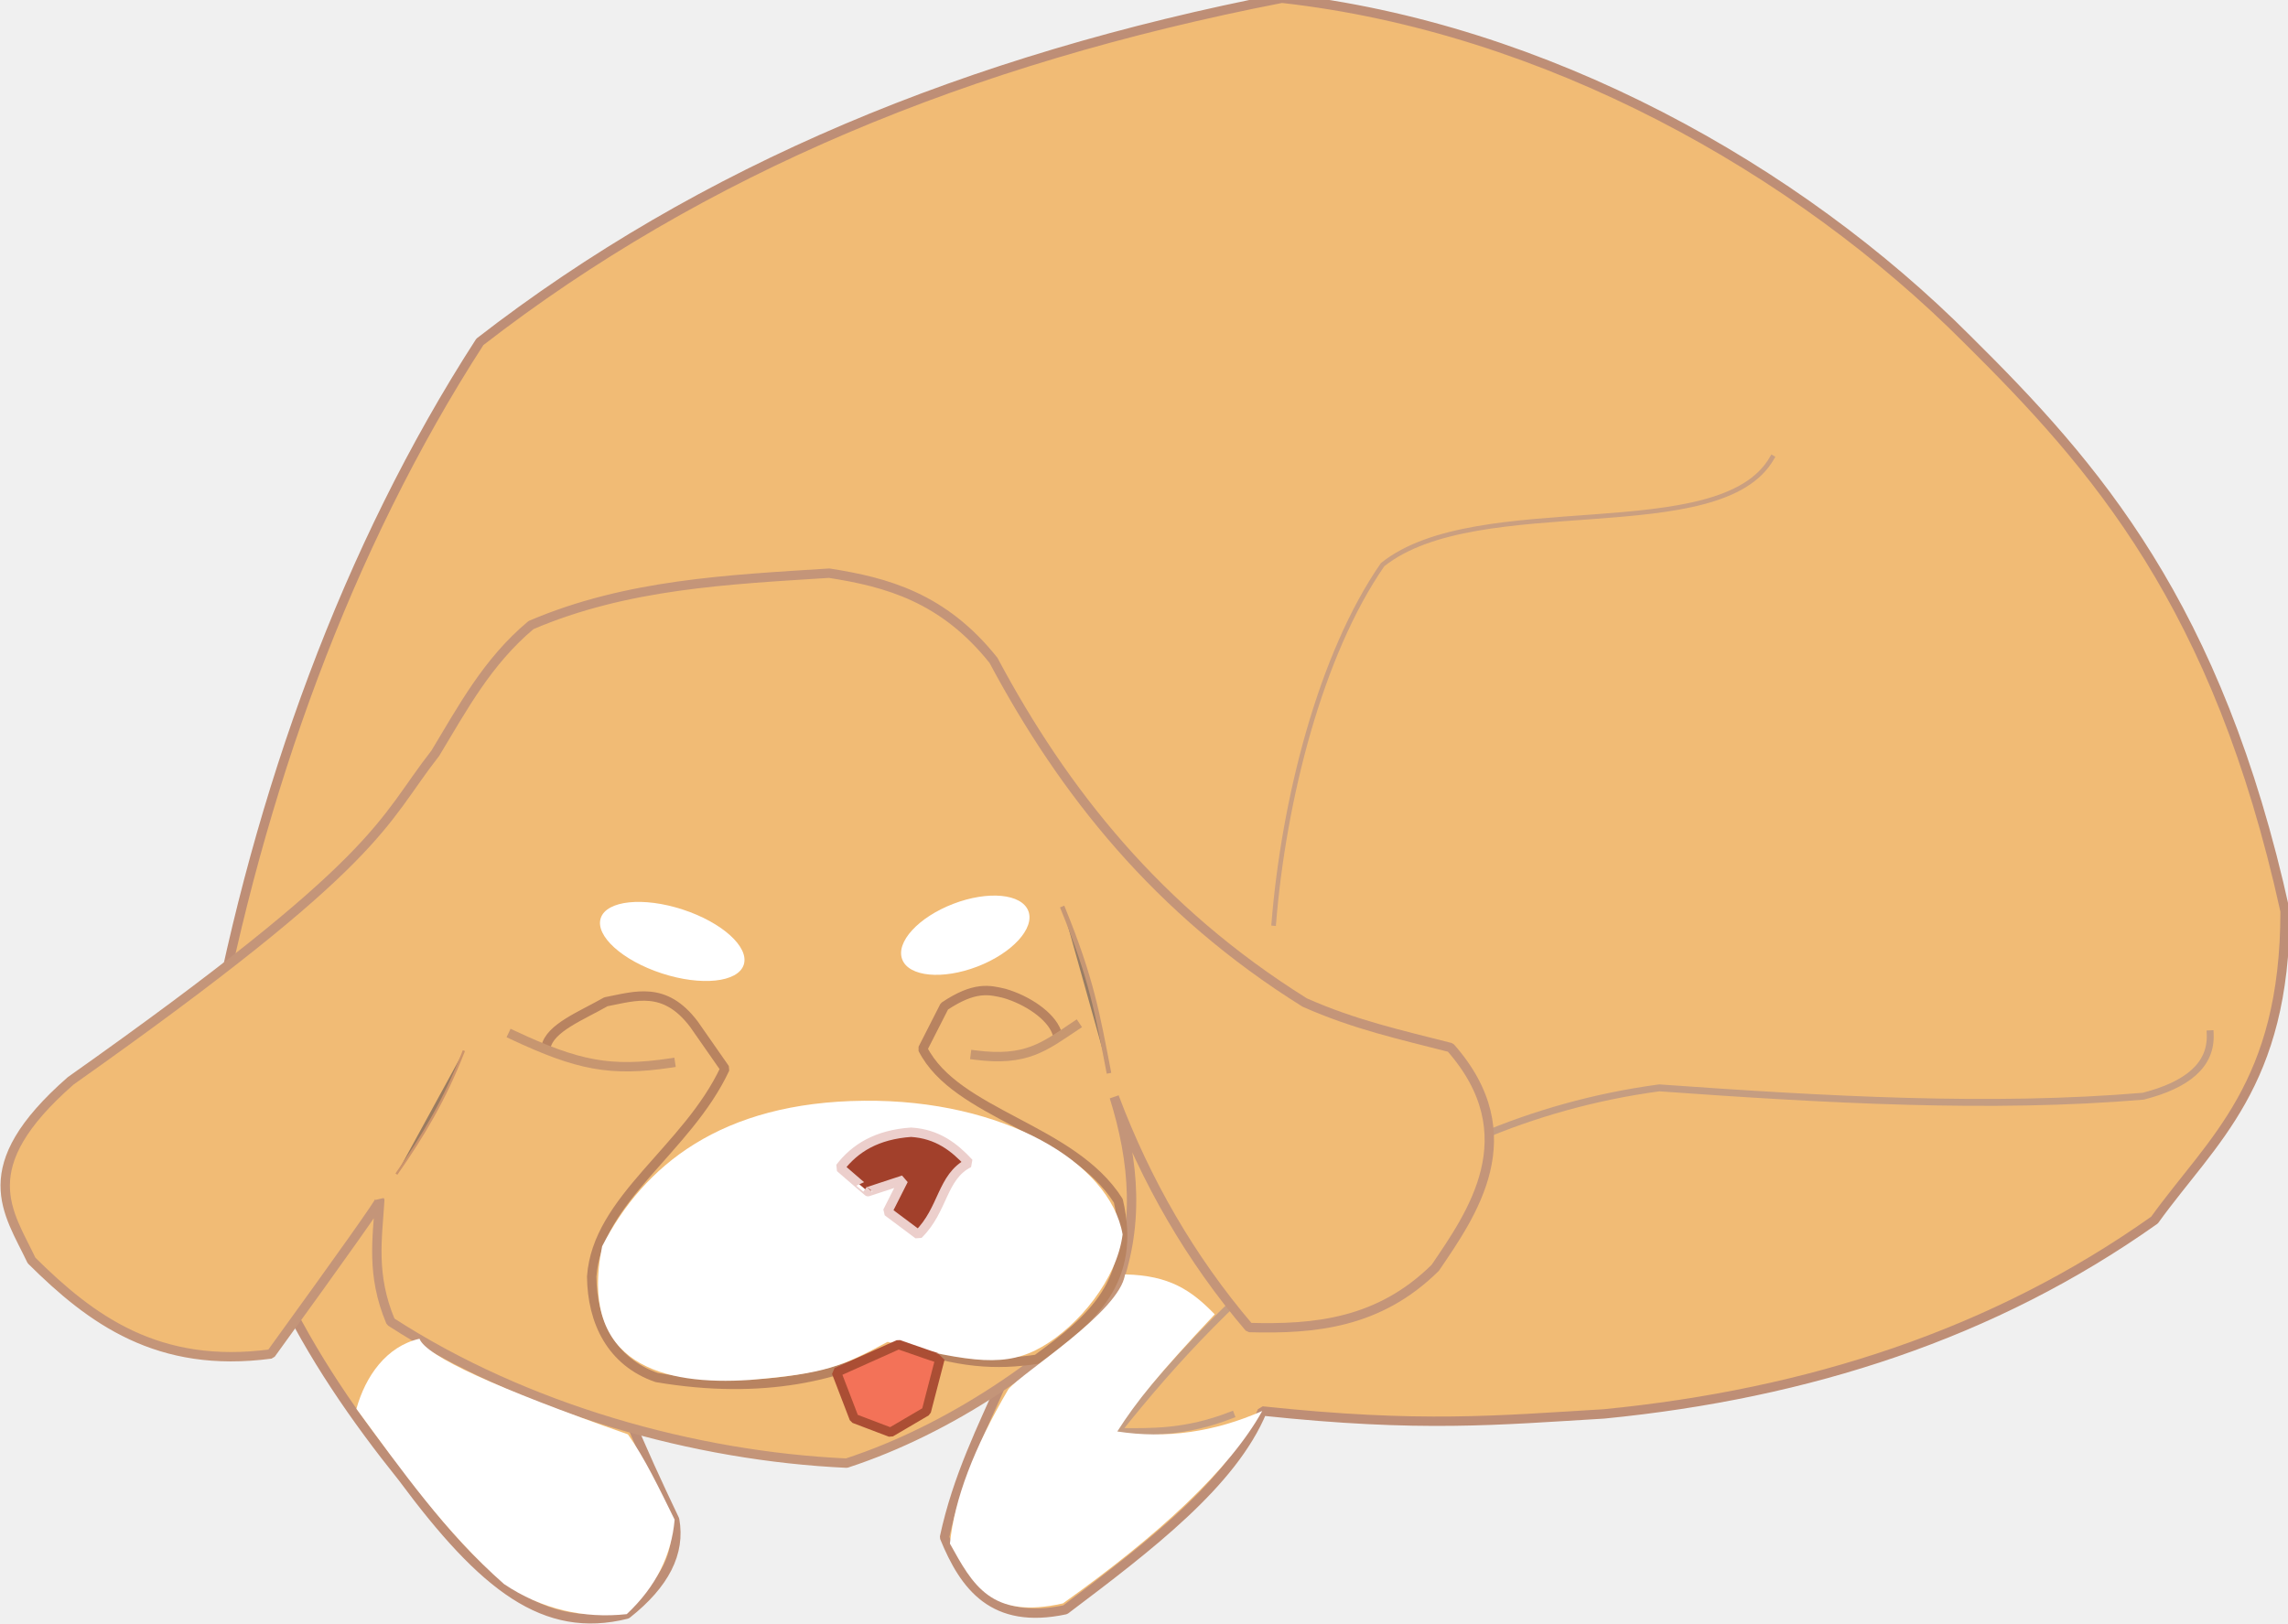
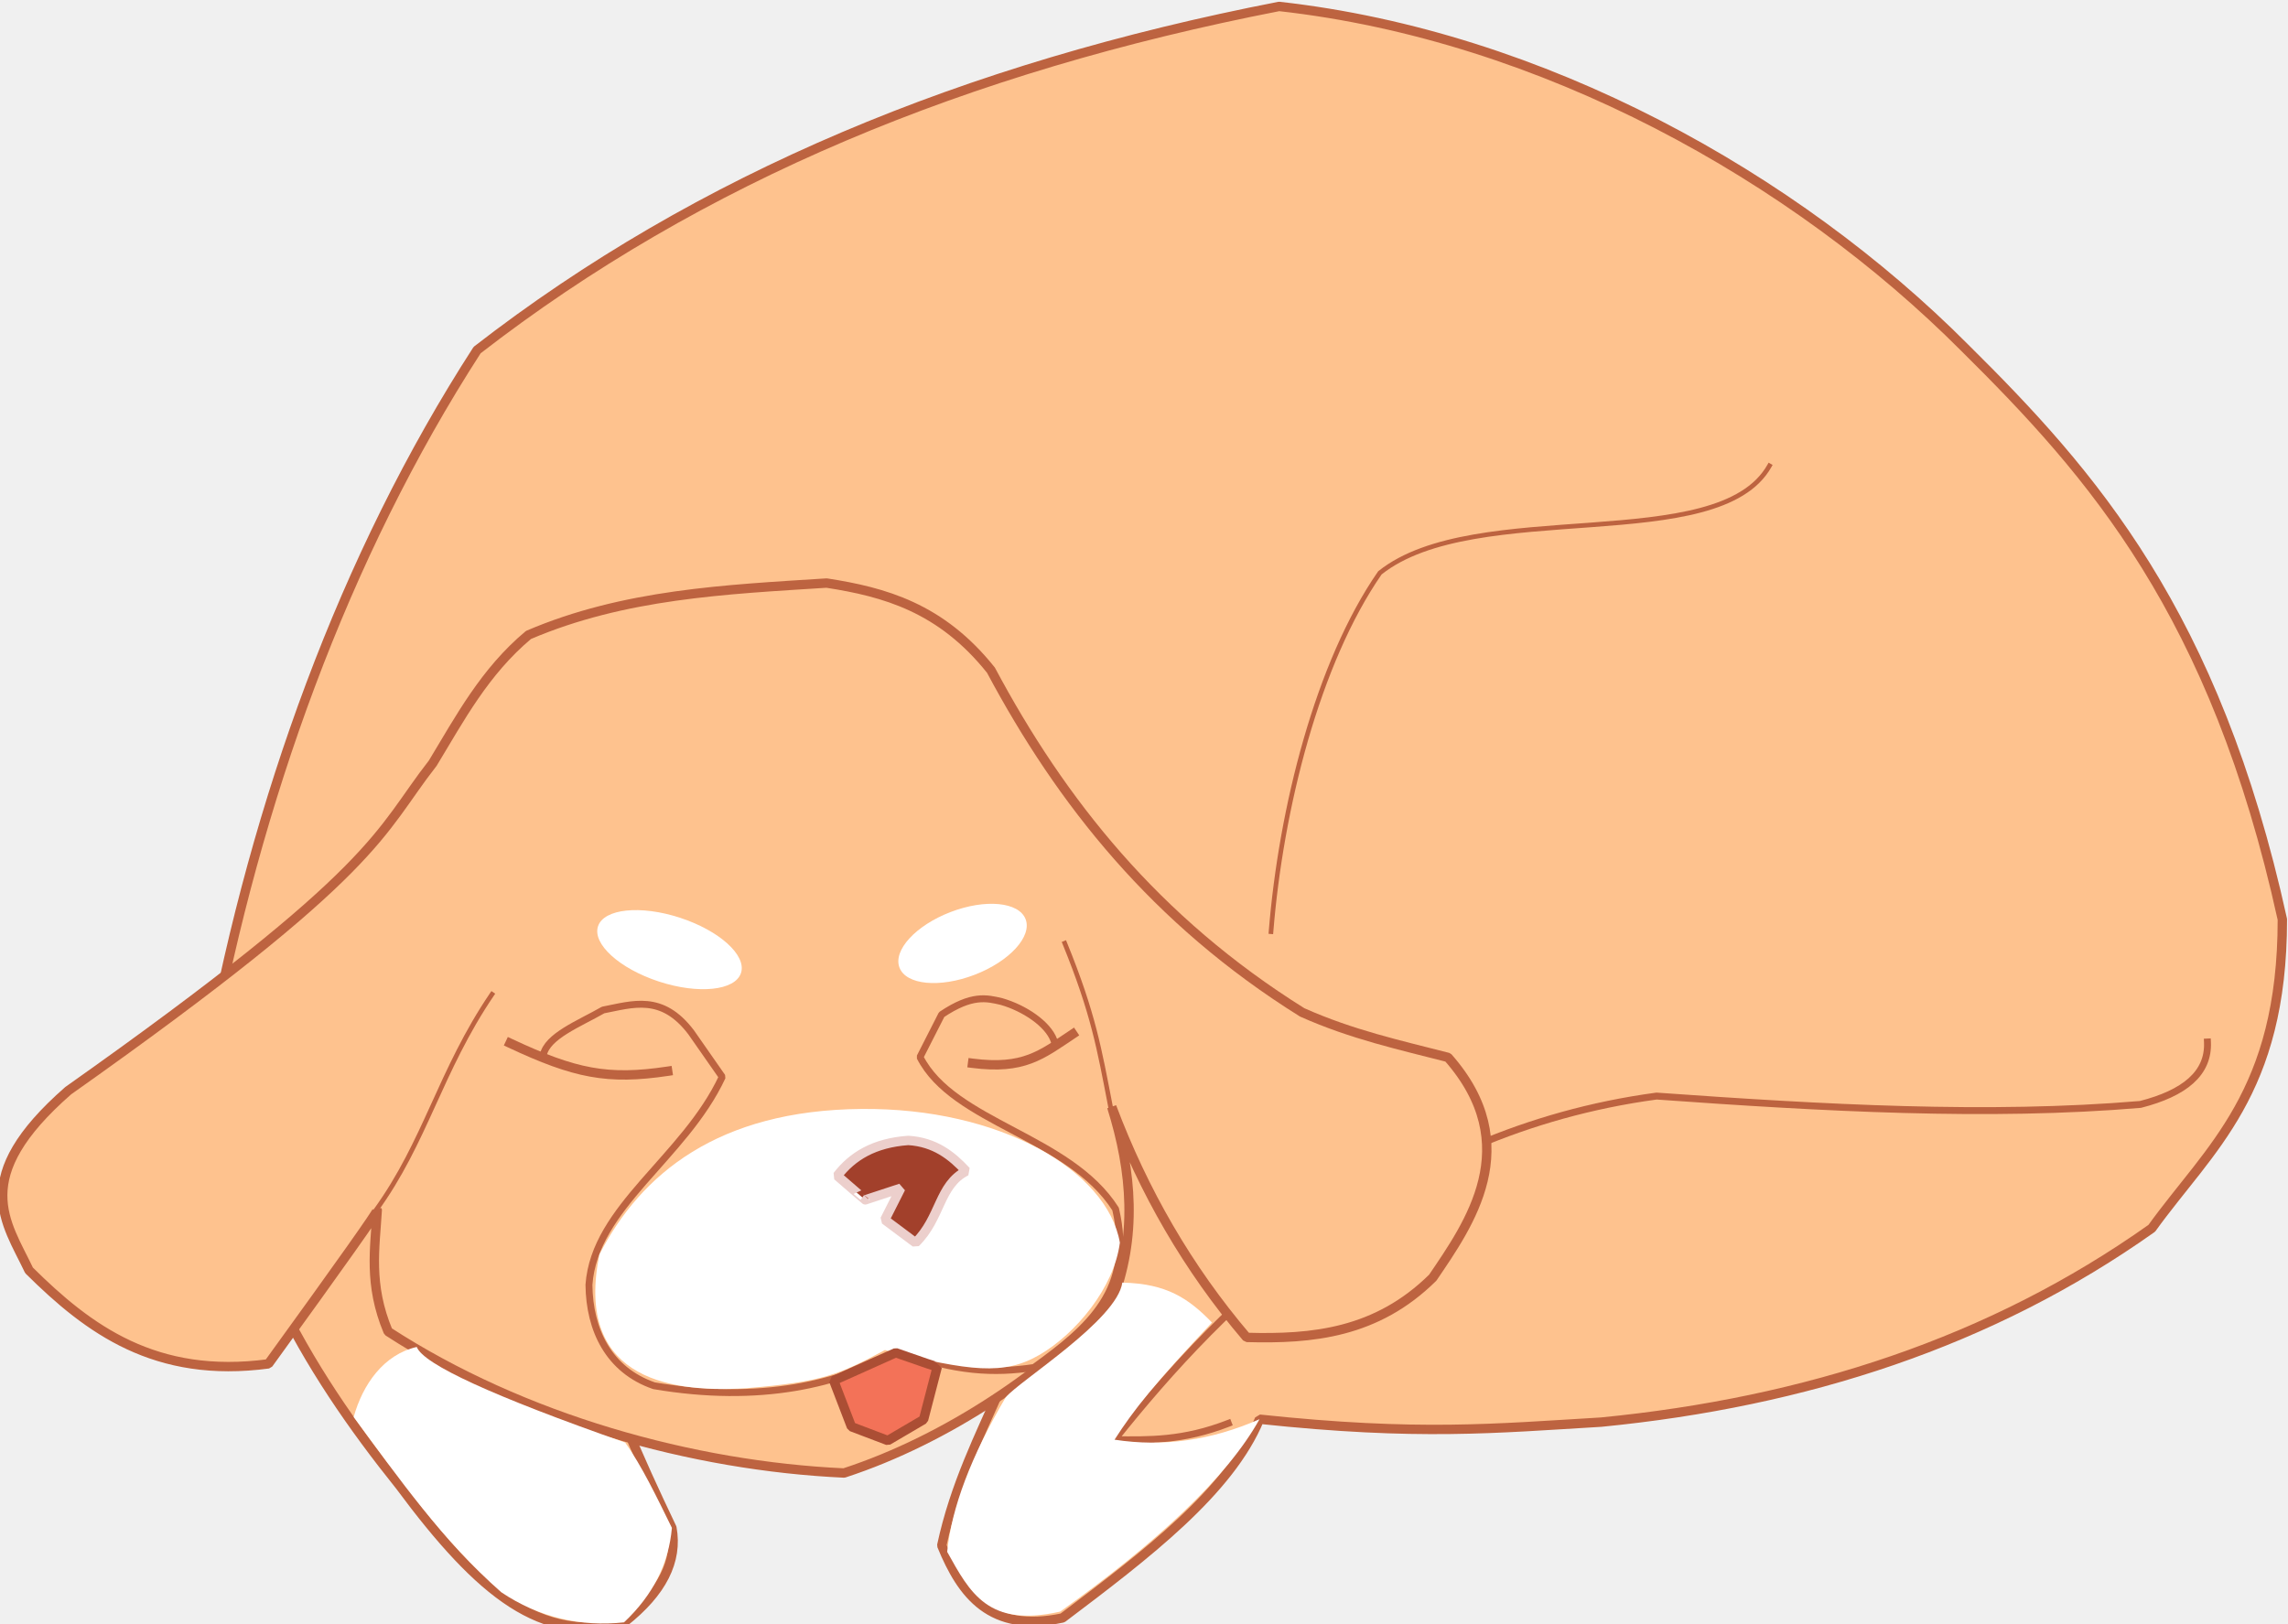
<svg xmlns="http://www.w3.org/2000/svg" width="714.96pt" height="507.6pt" viewBox="0 0 714.96 507.6">
  <defs />
-   <path id="shape0" transform="matrix(1 0 0 1 66.30043 -0.555096)" fill="#f1bb75" fill-rule="evenodd" stroke="#be8e76" stroke-width="2.93" stroke-linecap="square" stroke-linejoin="bevel" d="M129.55 505.093C103.998 511.489 84.944 496.753 59.505 462.403C29.895 425.471 5.327 384.254 0 326.681C14.583 248.52 41.909 172.024 83.647 107.415C153.029 53.57 236.197 19.082 334.247 0C416.682 9.176 495.356 53.332 548.464 106.65C588.238 146.044 626.683 189.455 647.752 285.368C647.754 339.706 624.948 356.898 606.948 381.919C556.737 417.537 498.701 436.256 434.895 442.511C401.638 444.478 377.895 446.875 328.126 441.593C318.769 464.151 292.773 483.95 266.581 503.716C244.138 508.495 235.131 496.479 228.838 481.07C236.885 443.328 260.963 417.526 254.68 392.935C240.525 369.495 222.039 349.747 190.755 340.911C134.95 350.408 124.011 376.73 116.289 404.258C124.009 431.316 134.11 453.732 144.512 475.562C146.41 485.895 141.423 495.739 129.55 505.093Z" />
-   <path id="shape1" transform="matrix(1 0 0 1 398.0267 143.0303)" fill="none" stroke="#ca9f80" stroke-width="1.44" stroke-linecap="square" stroke-linejoin="miter" stroke-miterlimit="2" d="M0 145.628C3.101 107.104 14.532 61.571 34.025 33.458C63.852 9.648 139.798 28.451 155.76 0" />
-   <path id="shape2" transform="matrix(1 0 0 1 349.1311 323.1377)" fill="none" stroke="#c59d81" stroke-width="2.16" stroke-linecap="square" stroke-linejoin="bevel" d="M35.538 119.202C21.485 124.676 10.779 124.428 0 124.306C34.135 81.328 87.46 27.941 169.371 16.899C221.488 20.627 273.112 23.528 320.594 19.508C334.237 16.007 341.976 9.849 341.514 0" />
-   <path id="shape3" transform="matrix(1 0 0 1 1.62759 179.1632)" fill="#f1bb75" fill-rule="evenodd" stroke="#c49579" stroke-width="2.93" stroke-linecap="square" stroke-linejoin="bevel" d="M83.034 244.054C47.754 248.777 26.885 233.35 8.228 214.829C1.037 199.646 -10.6 185.857 20.469 158.674C118.776 89.178 117.208 78.236 134.378 56.309C142.908 42.223 150.585 27.711 164.301 16.219C194.157 3.437 225.861 2.012 257.468 0C275.469 2.796 293.184 7.624 308.812 27.236C330.733 68.319 360.161 105.517 406.06 134.192C421.669 141.158 436.588 144.4 451.624 148.269C475.874 175.798 458.161 200.453 446.863 217.124C429.324 234.456 409.228 236.368 388.719 235.792C370.358 214.26 356.497 190.126 346.555 163.723C352.893 184.006 354.609 204.375 346.555 224.928C326.341 246.027 295.527 267.531 262.909 278.176C215.744 276.016 162.624 261.344 120.437 233.956C114.257 219.225 116.332 207.899 117.037 196.009C117.264 196.417 105.929 212.432 83.034 244.054Z" />
-   <path id="shape4" transform="matrix(1 0 0 1 170.6091 309.6248)" fill="none" stroke="#b88360" stroke-width="2.93" stroke-linecap="square" stroke-linejoin="bevel" d="M0 17.623C1.247 11.642 11.13 7.858 18.719 3.507C27.891 1.758 37.062 -1.634 46.234 10.51L55.932 24.414C44.109 49.77 16 65.06 14.284 89.418C14.432 103.476 20.425 116.054 34.61 120.955C67.661 126.572 93.019 120.524 110.963 110.174C128.991 116.598 140.746 117.143 153.364 115.249C170.794 102.659 184.672 90.715 178.849 65.721C164.362 42.924 128.187 38.842 117.729 18.223L124.495 4.928C133.961 -1.415 138.553 -0.219 143.215 0.868C150.442 2.957 157.655 7.864 159.537 12.893" />
-   <path id="shape5" transform="matrix(1 0 0 1 186.8723 344.0598)" fill="#ffffff" fill-rule="evenodd" stroke-opacity="0" stroke="#000000" stroke-width="0" stroke-linecap="square" stroke-linejoin="bevel" d="M163.925 41.789C160.005 19.227 126.521 -0.423 83.121 0.007C38.386 0.396 14.191 20.33 1.284 45.489C-6.266 82.82 20.838 89.011 47.274 87.286C71.129 85.33 76.245 83.018 90.492 75.367C117.248 82.009 127.651 83.359 138.873 76.83C150.096 70.302 162.138 55.895 163.925 41.789Z" />
-   <path id="shape6" transform="matrix(1 0 0 1 124.0756 328.7426)" fill="#9a7b60" stroke="#cc946b" stroke-width="0.72" stroke-linecap="square" stroke-linejoin="miter" stroke-miterlimit="2" d="M20.749 0C14.943 14.939 8.035 26.456 0 37.958" />
-   <path id="shape7" transform="matrix(1 0 0 1 160.2439 323.5136)" fill="none" stroke="#c79670" stroke-width="2.93" stroke-linecap="square" stroke-linejoin="miter" stroke-miterlimit="2" d="M49.247 8.759C30.483 11.567 20.303 9.519 0 0" />
-   <path id="shape8" transform="matrix(1 0 0 1 304.7685 320.6545)" fill="none" stroke="#c79770" stroke-width="2.93" stroke-linecap="square" stroke-linejoin="miter" stroke-miterlimit="2" d="M0 9.131C15.954 11.181 21.505 6.539 31.301 0" />
-   <ellipse id="shape9" transform="matrix(0.9506903 0.3101418 -0.3101418 0.9506903 190.9785 277.0013)" rx="23.5" ry="10.5" cx="23.5" cy="10.5" fill="#ffffff" fill-rule="evenodd" stroke-opacity="0" stroke="#000000" stroke-width="0" stroke-linecap="square" stroke-linejoin="bevel" />
-   <ellipse id="shape01" transform="matrix(0.9333957 -0.3588486 0.3588486 0.9333957 278.1638 290.0983)" rx="21.109" ry="10.5" cx="21.109" cy="10.5" fill="#ffffff" fill-rule="evenodd" stroke-opacity="0" stroke="#000000" stroke-width="0" stroke-linecap="square" stroke-linejoin="bevel" />
-   <path id="shape10" transform="matrix(1 0 0 1 111.3754 418.4566)" fill="#ffffff" fill-rule="evenodd" stroke-opacity="0" stroke="#000000" stroke-width="0" stroke-linecap="square" stroke-linejoin="bevel" d="M84.838 29.886C90.01 37.125 94.708 46.92 99.437 56.55C98.474 67.551 93.664 77.446 84.475 86.082C71.122 87.563 57.801 84.565 46.104 76.663C27.827 60.587 14.1 41.078 0 21.904C2.812 11.743 9.342 2.377 19.71 0C21.741 5.397 43.45 15.359 84.838 29.886Z" />
-   <path id="shape11" transform="matrix(1 0 0 1 262.5019 353.9076)" fill="#a2402b" fill-rule="evenodd" stroke="#eccfcc" stroke-width="2.93" stroke-linecap="square" stroke-linejoin="bevel" d="M0 11.055C4.691 4.933 11.531 0.745 22.196 0C30.41 0.515 35.689 4.632 40.278 9.596C31.732 13.935 32.348 24.251 24.441 31.985L14.839 24.803L19.827 14.927L8.729 18.574C8.729 18.611 5.819 16.105 0 11.055Z" />
-   <path id="shape12" transform="matrix(1 0 0 1 296.8312 398.3439)" fill="#ffffff" fill-rule="evenodd" stroke-opacity="0" stroke="#000000" stroke-width="0" stroke-linecap="square" stroke-linejoin="bevel" d="M0 84.154C7.103 96.915 12.786 107.953 35.321 102.834C65.091 81.639 87.475 60.955 97.596 42.694C82.624 49.302 67.526 51.441 52.3 49.1C58.349 39.674 64.852 31.514 82.746 12.478C75.41 4.918 68.606 0.316 54.731 0C53.07 11.726 22.752 30.564 18.301 35.841C7.475 54.262 1.375 70.367 0 84.154Z" />
-   <path id="shape13" transform="matrix(1 0 0 1 332.1723 284.0277)" fill="#977c64" stroke="#c69774" stroke-width="1.44" stroke-linecap="square" stroke-linejoin="miter" stroke-miterlimit="2" d="M0 0C8.952 21.987 10.803 32.999 14.236 50.739" />
-   <path id="shape14" transform="matrix(1 0 0 1 261.372 420.2621)" fill="#f37258" fill-rule="evenodd" stroke="#ab4e34" stroke-width="2.93" stroke-linecap="square" stroke-linejoin="bevel" d="M19.387 0L0 8.695L5.542 23.127L16.922 27.45L28.08 20.899L32.366 4.406C32.218 4.45 27.892 2.981 19.387 0Z" />
+   <g id="group0" transform="translate(0.843104, 2.011296)" fill="none">
+     <path id="shape0" transform="matrix(0.9999999 0 0 0.9999999 64.60186 -4.44089209850063e-16)" fill="#fec28e" fill-rule="evenodd" stroke="#bd6340" stroke-width="2.93" stroke-linecap="square" stroke-linejoin="bevel" d="M129.55 505.093C103.998 511.489 84.944 496.753 59.505 462.403C29.895 425.471 5.327 384.254 0 326.681C14.583 248.52 41.909 172.024 83.647 107.415C153.029 53.57 236.197 19.082 334.247 0C416.682 9.176 495.356 53.332 548.464 106.65C588.238 146.044 626.683 189.455 647.752 285.368C647.754 339.706 624.948 356.898 606.948 381.919C556.737 417.537 498.701 436.256 434.895 442.511C401.638 444.478 377.895 446.875 328.126 441.593C318.769 464.151 292.773 483.95 266.581 503.716C244.138 508.495 235.131 496.479 228.838 481.07C236.885 443.328 260.963 417.526 254.68 392.935C240.525 369.495 222.039 349.747 190.755 340.911C134.95 350.408 124.011 376.73 116.289 404.258C124.009 431.316 134.11 453.732 144.512 475.562C146.41 485.895 141.423 495.739 129.55 505.093Z" />
+     <path id="shape1" transform="matrix(0.9999999 0 0 0.9999999 396.3282 143.5854)" fill="none" stroke="#bd6340" stroke-width="1.44" stroke-linecap="square" stroke-linejoin="miter" stroke-miterlimit="2" d="M0 145.628C3.101 107.104 14.532 61.571 34.025 33.458C63.852 9.648 139.798 28.451 155.76 0" />
+     <path id="shape2" transform="matrix(0.9999999 0 0 0.9999999 347.4325 323.6928)" fill="none" stroke="#bd6340" stroke-width="2.16" stroke-linecap="square" stroke-linejoin="bevel" d="M35.538 119.202C21.485 124.676 10.779 124.428 0 124.306C34.135 81.328 87.46 27.941 169.371 16.899C221.488 20.627 273.112 23.528 320.594 19.508C334.237 16.007 341.976 9.849 341.514 0" />
+     <path id="shape3" transform="matrix(0.9999999 0 0 0.9999999 -3.33066907387547e-16 180.2383)" fill="#fec28e" fill-rule="evenodd" stroke="#bd6340" stroke-width="2.93" stroke-linecap="square" stroke-linejoin="bevel" d="M83.034 244.054C47.754 248.777 26.885 233.35 8.228 214.829C1.037 199.646 -10.6 185.857 20.469 158.674C118.776 89.178 117.208 78.236 134.378 56.309C142.908 42.223 150.585 27.711 164.301 16.219C194.157 3.437 225.861 2.012 257.468 0C275.469 2.796 293.184 7.624 308.812 27.236C330.733 68.319 360.161 105.517 406.06 134.192C421.669 141.158 436.588 144.4 451.624 148.269C475.874 175.798 458.161 200.453 446.863 217.124C429.324 234.456 409.228 236.368 388.719 235.792C370.358 214.26 356.497 190.126 346.555 163.723C352.893 184.006 354.609 204.375 346.555 224.928C326.341 246.027 295.527 267.531 262.909 278.176C215.744 276.016 162.624 261.344 120.437 233.956C114.257 219.225 116.332 207.899 117.037 196.009C117.264 196.417 105.929 212.432 83.034 244.054Z" />
+     <path id="shape4" transform="matrix(0.9999999 0 0 0.9999999 168.9105 310.1799)" fill="none" stroke="#bd6340" stroke-width="2.16" stroke-linecap="square" stroke-linejoin="bevel" d="M0 17.623C1.247 11.642 11.13 7.858 18.719 3.507C27.891 1.758 37.062 -1.634 46.234 10.51L55.932 24.414C44.109 49.77 16 65.06 14.284 89.418C14.432 103.476 20.425 116.054 34.61 120.955C67.661 126.572 93.019 120.524 110.963 110.174C128.991 116.598 140.746 117.143 153.364 115.249C170.794 102.659 184.672 90.715 178.849 65.721C164.362 42.924 128.187 38.842 117.729 18.223L124.495 4.928C133.961 -1.415 138.553 -0.219 143.215 0.868C150.442 2.957 157.655 7.864 159.537 12.893" />
+     <path id="shape5" transform="matrix(0.9999999 0 0 0.9999999 185.1737 344.6149)" fill="#ffffff" fill-rule="evenodd" stroke-opacity="0" stroke="#000000" stroke-width="0" stroke-linecap="square" stroke-linejoin="bevel" d="M163.925 41.789C160.005 19.227 126.521 -0.423 83.121 0.007C38.386 0.396 14.191 20.33 1.284 45.489C-6.266 82.82 20.838 89.011 47.274 87.286C71.129 85.33 76.245 83.018 90.492 75.367C117.248 82.009 127.651 83.359 138.873 76.83C150.096 70.302 162.138 55.895 163.925 41.789Z" />
+     <path id="shape6" transform="matrix(0.9999999 0 0 0.9999999 116.4925 308.7739)" fill="none" stroke="#bd6340" stroke-width="1.44" stroke-linecap="square" stroke-linejoin="miter" stroke-miterlimit="2" d="M36.413 0C20.129 24.005 15.68 46.075 0 67.68" />
+     <path id="shape7" transform="matrix(0.9999999 0 0 0.9999999 158.5453 324.0687)" fill="none" stroke="#bd6340" stroke-width="2.93" stroke-linecap="square" stroke-linejoin="miter" stroke-miterlimit="2" d="M49.247 8.759C30.483 11.567 20.303 9.519 0 0" />
+     <path id="shape8" transform="matrix(0.9999999 0 0 0.9999999 303.0699 321.2095)" fill="none" stroke="#bd6340" stroke-width="2.93" stroke-linecap="square" stroke-linejoin="miter" stroke-miterlimit="2" d="M0 9.131C15.954 11.181 21.505 6.539 31.301 0" />
+     <ellipse id="shape9" transform="matrix(0.9506902 0.3101418 -0.3101418 0.9506902 189.2799 277.5564)" rx="23.5" ry="10.5" cx="23.5" cy="10.5" fill="#ffffff" fill-rule="evenodd" stroke-opacity="0" stroke="#000000" stroke-width="0" stroke-linecap="square" stroke-linejoin="bevel" />
+     <ellipse id="shape01" transform="matrix(0.9333957 -0.3588486 0.3588486 0.9333957 276.4652 290.6534)" rx="21.109" ry="10.5" cx="21.109" cy="10.5" fill="#ffffff" fill-rule="evenodd" stroke-opacity="0" stroke="#000000" stroke-width="0" stroke-linecap="square" stroke-linejoin="bevel" />
+     <path id="shape10" transform="matrix(0.9999999 0 0 0.9999999 109.6768 419.0117)" fill="#ffffff" fill-rule="evenodd" stroke-opacity="0" stroke="#000000" stroke-width="0" stroke-linecap="square" stroke-linejoin="bevel" d="M84.838 29.886C90.01 37.125 94.708 46.92 99.437 56.55C98.474 67.551 93.664 77.446 84.475 86.082C71.122 87.563 57.801 84.565 46.104 76.663C27.827 60.587 14.1 41.078 0 21.904C2.812 11.743 9.342 2.377 19.71 0C21.741 5.397 43.45 15.359 84.838 29.886Z" />
+     <path id="shape11" transform="matrix(0.9999999 0 0 0.9999999 260.8033 354.4627)" fill="#a2402b" fill-rule="evenodd" stroke="#eccfcc" stroke-width="2.93" stroke-linecap="square" stroke-linejoin="bevel" d="M0 11.055C4.691 4.933 11.531 0.745 22.196 0C30.41 0.515 35.689 4.632 40.278 9.596C31.732 13.935 32.348 24.251 24.441 31.985L14.839 24.803L19.827 14.927L8.729 18.574C8.729 18.611 5.819 16.105 0 11.055Z" />
+     <path id="shape12" transform="matrix(0.9999999 0 0 0.9999999 295.1326 398.899)" fill="#ffffff" fill-rule="evenodd" stroke-opacity="0" stroke="#000000" stroke-width="0" stroke-linecap="square" stroke-linejoin="bevel" d="M0 84.154C7.103 96.915 12.786 107.953 35.321 102.834C65.091 81.639 87.475 60.955 97.596 42.694C82.624 49.302 67.526 51.441 52.3 49.1C58.349 39.674 64.852 31.514 82.746 12.478C75.41 4.918 68.606 0.316 54.731 0C53.07 11.726 22.752 30.564 18.301 35.841C7.475 54.262 1.375 70.367 0 84.154Z" />
+     <path id="shape13" transform="matrix(0.9999999 0 0 0.9999999 331.8675 292.8056)" fill="none" stroke="#bd6340" stroke-width="1.44" stroke-linecap="square" stroke-linejoin="miter" stroke-miterlimit="2" d="M0 0C8.952 21.987 10.803 32.999 14.236 50.739" />
+     <path id="shape14" transform="matrix(0.9999999 0 0 0.9999999 259.6734 420.8172)" fill="#f37258" fill-rule="evenodd" stroke="#ab4e34" stroke-width="2.93" stroke-linecap="square" stroke-linejoin="bevel" d="M19.387 0L0 8.695L5.542 23.127L16.922 27.45L28.08 20.899L32.366 4.406C32.218 4.45 27.892 2.981 19.387 0Z" />
+   </g>
</svg>
